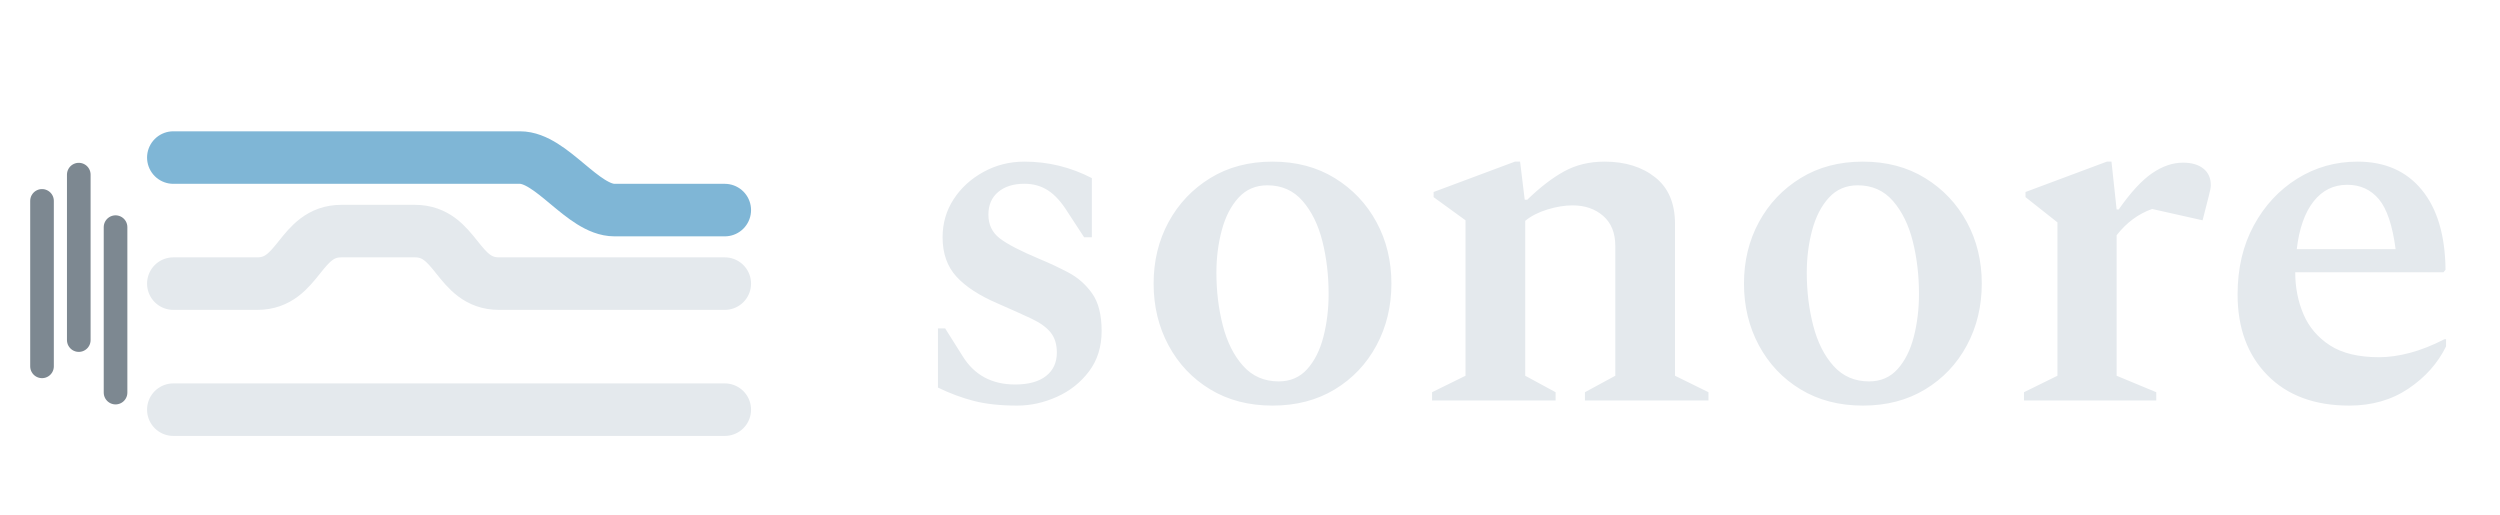
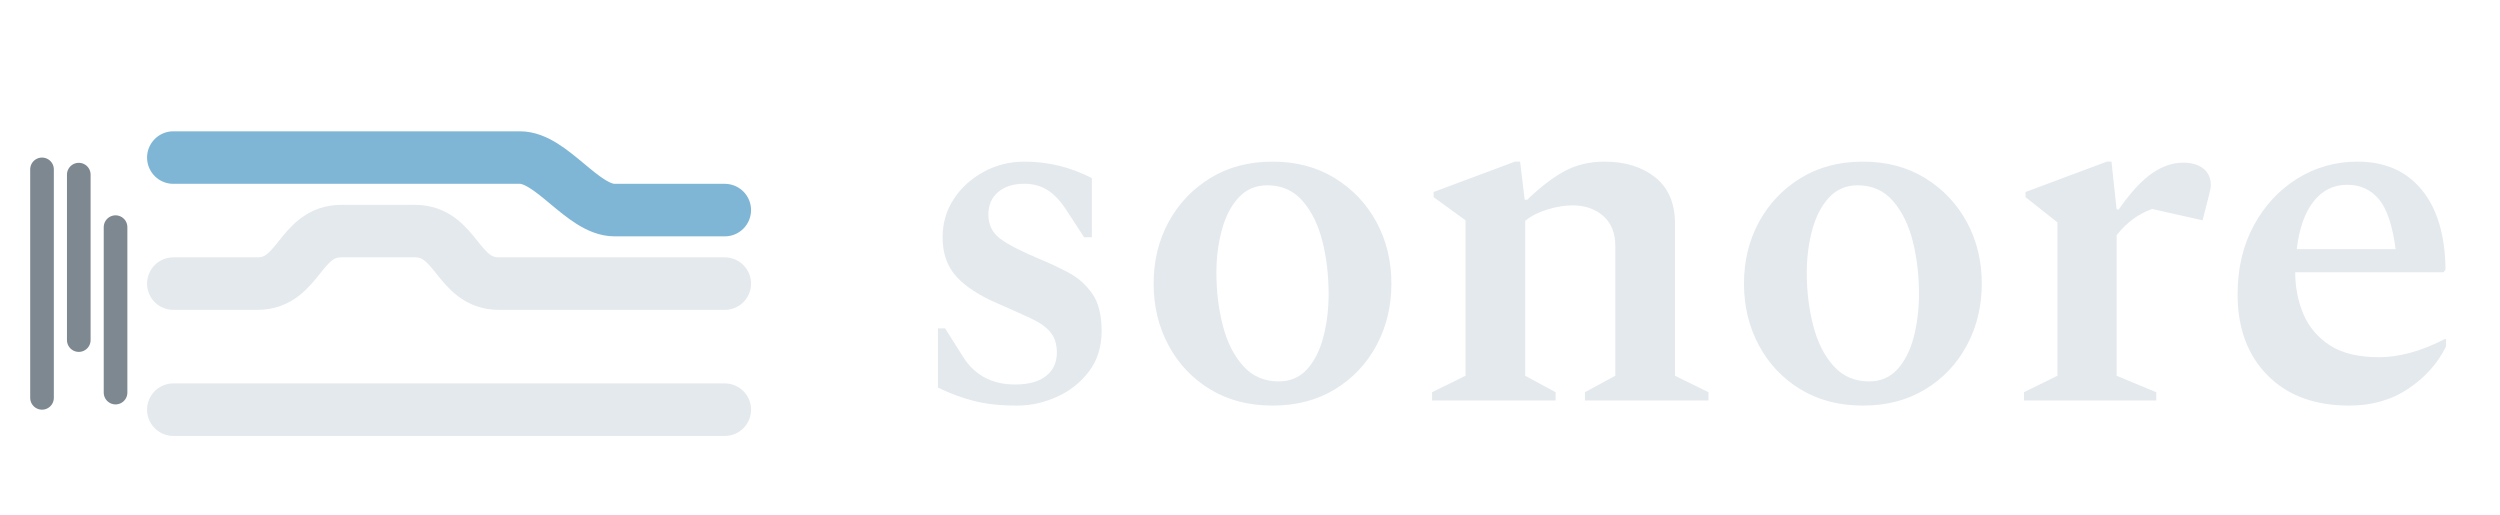
<svg xmlns="http://www.w3.org/2000/svg" viewBox="-33 -30 476 98" role="img" aria-label="sonore">
-   <path d="M-25,8.25 V39.75" stroke="#7D8891" stroke-width="4.5" stroke-linecap="round" />
+   <path d="M-25,2.25 V45.75" stroke="#7D8891" stroke-width="4.5" stroke-linecap="round" />
  <path d="M-18,3.25 V34.75" stroke="#7D8891" stroke-width="4.5" stroke-linecap="round" />
  <path d="M-11,13.25 V44.75" stroke="#7D8891" stroke-width="4.5" stroke-linecap="round" />
  <path d="M0,0 H66 C72,0 78,10 84,10 H105" stroke="#7FB6D6" fill="none" stroke-width="10" stroke-linecap="round" stroke-linejoin="round" />
  <path d="M0,24 H16 C24,24 24,14 32,14 H46 C54,14 54,24 62,24 H105" stroke="#E4E9ED" fill="none" stroke-width="10" stroke-linecap="round" stroke-linejoin="round" />
  <path d="M0,48 H105" stroke="#E4E9ED" fill="none" stroke-width="10" stroke-linecap="round" stroke-linejoin="round" />
  <path d="M160.678 47.226Q155.876 47.226 152.446 46.344Q149.016 45.462 145.586 43.796V32.526H146.958L150.29 37.818Q153.622 43.208 160.286 43.208Q164.108 43.208 166.166 41.591Q168.224 39.974 168.224 37.132Q168.224 34.78 167.048 33.31Q165.872 31.84 163.373 30.664Q160.874 29.488 157.052 27.822Q151.76 25.568 149.114 22.677Q146.468 19.786 146.468 15.18Q146.468 11.162 148.575 7.928Q150.682 4.694 154.259 2.734Q157.836 0.774 162.05 0.774Q168.812 0.774 174.888 3.91V15.18H173.418L170.282 10.378Q168.518 7.536 166.558 6.262Q164.598 4.988 162.05 4.988Q158.914 4.988 157.052 6.556Q155.19 8.124 155.19 10.868Q155.19 13.71 157.346 15.376Q159.502 17.042 164.892 19.296Q167.734 20.472 170.429 21.893Q173.124 23.314 174.937 25.862Q176.75 28.41 176.75 33.016Q176.75 37.524 174.349 40.709Q171.948 43.894 168.224 45.56Q164.5 47.226 160.678 47.226Z M209.286 47.226Q202.524 47.226 197.428 44.139Q192.332 41.052 189.49 35.76Q186.648 30.468 186.648 24.0Q186.648 17.532 189.49 12.289Q192.332 7.046 197.428 3.91Q202.524 0.774 209.286 0.774Q216.048 0.774 221.144 3.91Q226.24 7.046 229.082 12.289Q231.924 17.532 231.924 24.0Q231.924 30.468 229.082 35.76Q226.24 41.052 221.144 44.139Q216.048 47.226 209.286 47.226ZM210.462 42.62Q213.794 42.62 215.901 40.268Q218.008 37.916 218.988 34.094Q219.968 30.272 219.968 25.96Q219.968 20.668 218.792 15.964Q217.616 11.26 215.019 8.271Q212.422 5.282 208.306 5.282Q204.974 5.282 202.818 7.634Q200.662 9.986 199.633 13.808Q198.604 17.63 198.604 21.942Q198.604 27.234 199.829 31.987Q201.054 36.74 203.7 39.68Q206.346 42.62 210.462 42.62Z M239.666 46.246V44.678L246.036 41.542V11.946L239.96 7.536V6.556L255.444 0.774H256.424L257.306 8.026H257.796Q261.422 4.498 264.803 2.636Q268.184 0.774 272.496 0.774Q278.376 0.774 282.149 3.763Q285.922 6.752 285.922 12.632V41.542L292.292 44.678V46.246H268.772V44.678L274.554 41.542V16.846Q274.554 13.122 272.251 11.113Q269.948 9.104 266.42 9.104Q264.166 9.104 261.618 9.888Q259.07 10.672 257.404 12.044V41.542L263.186 44.678V46.246Z M321.692 47.226Q314.93 47.226 309.834 44.139Q304.738 41.052 301.896 35.76Q299.054 30.468 299.054 24.0Q299.054 17.532 301.896 12.289Q304.738 7.046 309.834 3.91Q314.93 0.774 321.692 0.774Q328.454 0.774 333.55 3.91Q338.646 7.046 341.488 12.289Q344.33 17.532 344.33 24.0Q344.33 30.468 341.488 35.76Q338.646 41.052 333.55 44.139Q328.454 47.226 321.692 47.226ZM322.868 42.62Q326.2 42.62 328.307 40.268Q330.414 37.916 331.394 34.094Q332.374 30.272 332.374 25.96Q332.374 20.668 331.198 15.964Q330.022 11.26 327.425 8.271Q324.828 5.282 320.712 5.282Q317.38 5.282 315.224 7.634Q313.068 9.986 312.039 13.808Q311.01 17.63 311.01 21.942Q311.01 27.234 312.235 31.987Q313.46 36.74 316.106 39.68Q318.752 42.62 322.868 42.62Z M352.366 46.246V44.678L358.736 41.542V12.338L352.66 7.536V6.556L368.144 0.774H369.026L370.006 9.888H370.398Q373.828 4.988 376.768 2.979Q379.708 0.97 382.648 0.97Q385.098 0.97 386.519 2.097Q387.94 3.224 387.94 5.282Q387.94 5.87 387.548 7.34L386.372 11.946L376.768 9.79Q372.848 11.162 370.006 14.788V41.542L377.552 44.678V46.246Z M414.302 47.226Q404.404 47.226 398.72 41.444Q393.036 35.662 393.036 26.058Q393.036 18.61 396.123 12.926Q399.21 7.242 404.404 4.008Q409.598 0.774 415.87 0.774Q423.71 0.774 428.12 6.164Q432.53 11.554 432.628 21.354L432.236 21.844H404.012Q404.012 26.156 405.58 29.831Q407.148 33.506 410.627 35.76Q414.106 38.014 419.986 38.014Q422.73 38.014 425.866 37.181Q429.002 36.348 432.432 34.584H432.726V35.956Q430.374 40.758 425.572 43.992Q420.77 47.226 414.302 47.226ZM413.91 5.184Q409.99 5.184 407.491 8.369Q404.992 11.554 404.306 17.434H423.122Q422.24 10.672 419.937 7.928Q417.634 5.184 413.91 5.184Z" fill="#E4E9ED" />
</svg>
